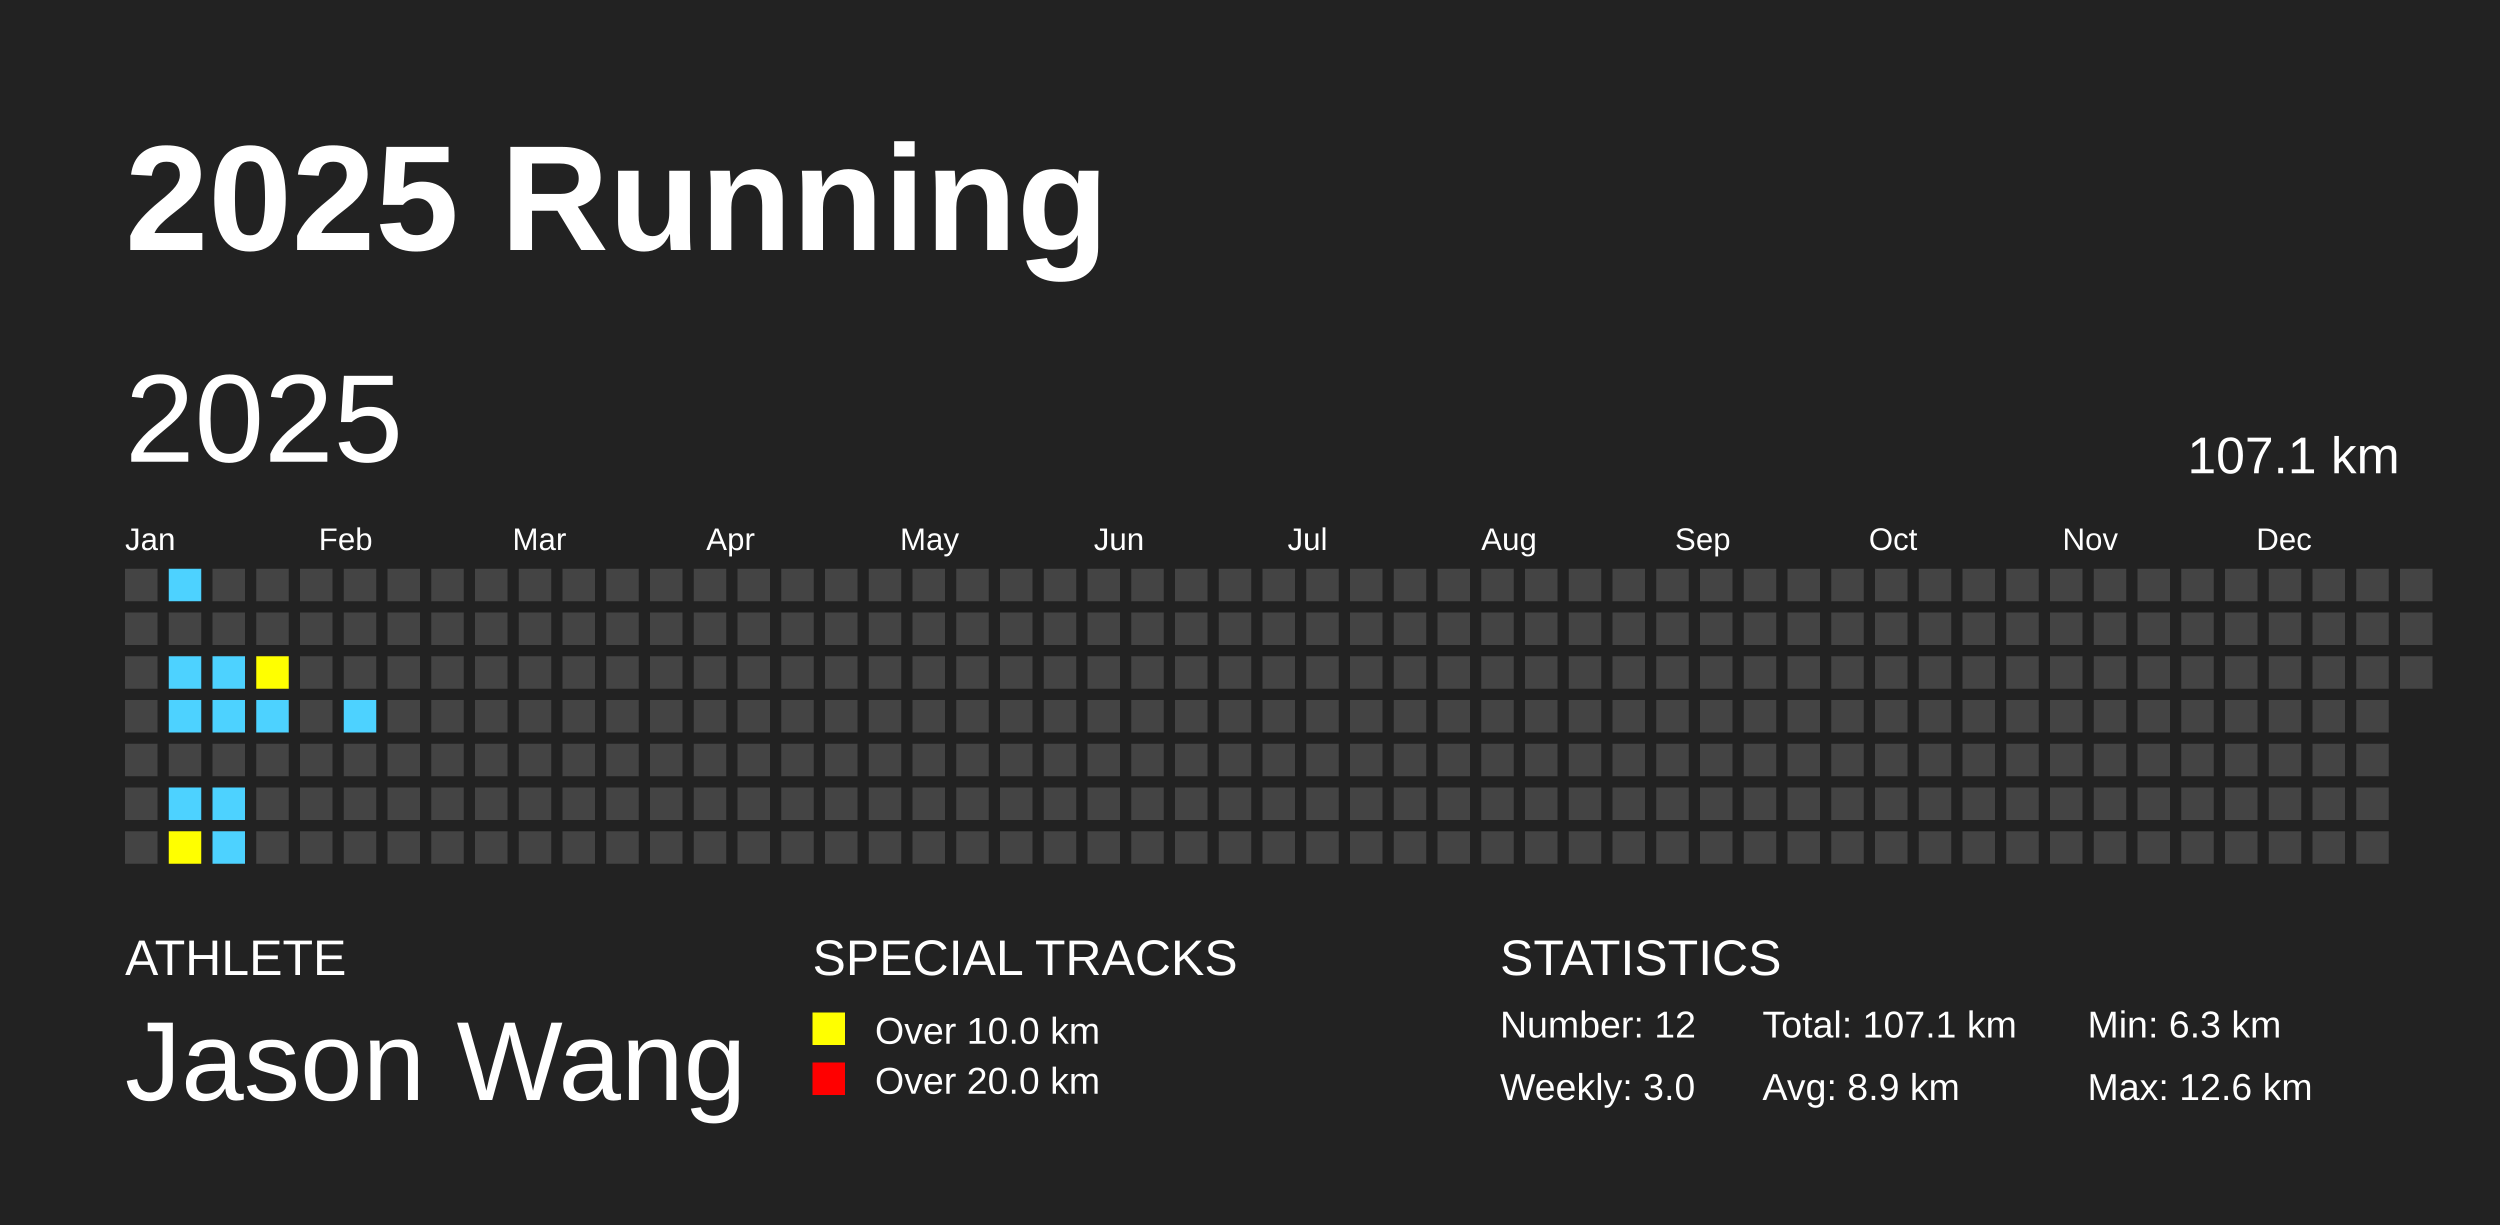
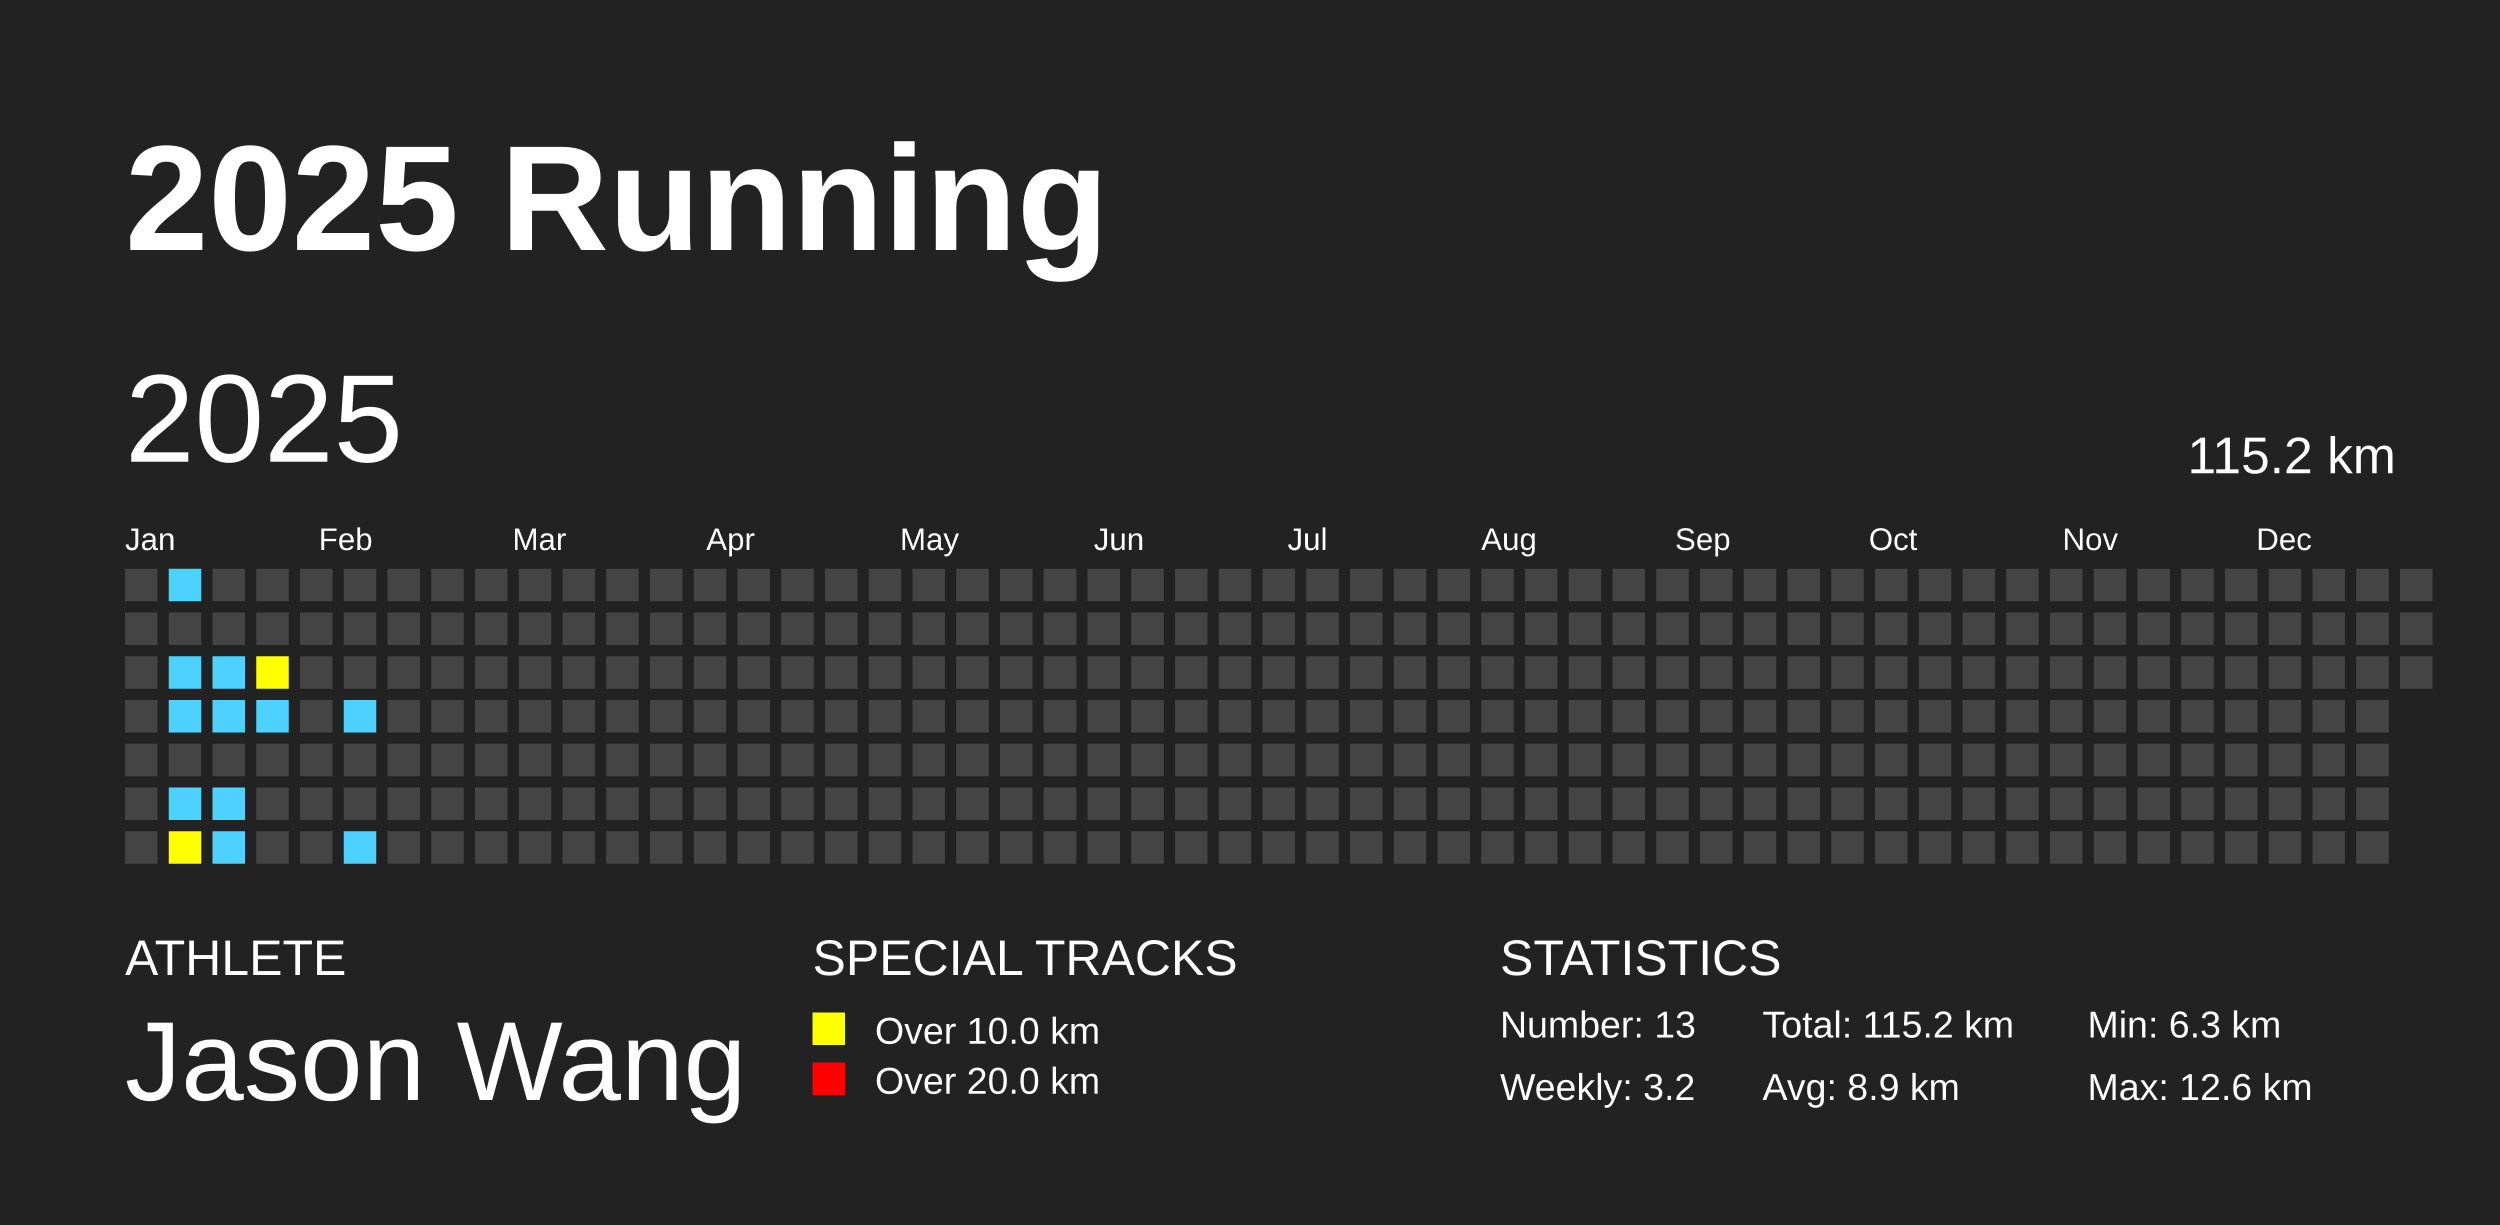
<svg xmlns="http://www.w3.org/2000/svg" baseProfile="full" height="98mm" version="1.1" viewBox="0,0,200,98" width="200mm">
  <defs />
  <rect fill="#222222" height="98" width="200" x="0" y="0" />
  <text fill="#FFFFFF" style="font-size:12px; font-family:Arial; font-weight:bold;" x="10" y="20">2025 Running</text>
  <text fill="#FFFFFF" style="font-size:4px; font-family:Arial" x="10" y="78">ATHLETE</text>
  <text fill="#FFFFFF" style="font-size:9px; font-family:Arial" x="10" y="88">Jason Wang</text>
  <text fill="#FFFFFF" style="font-size:4px; font-family:Arial" x="65" y="78">SPECIAL TRACKS</text>
  <rect fill="yellow" height="2.6" width="2.6" x="65" y="81" />
  <text fill="#FFFFFF" style="font-size:3px; font-family:Arial" x="70" y="83.5">Over 10.0 km</text>
  <rect fill="red" height="2.6" width="2.6" x="65" y="85" />
  <text fill="#FFFFFF" style="font-size:3px; font-family:Arial" x="70" y="87.5">Over 20.0 km</text>
  <text fill="#FFFFFF" style="font-size:4px; font-family:Arial" x="120" y="78">STATISTICS</text>
-   <text fill="#FFFFFF" style="font-size:3px; font-family:Arial" x="120" y="83">Number: 12</text>
-   <text fill="#FFFFFF" style="font-size:3px; font-family:Arial" x="120" y="88">Weekly: 3.0</text>
-   <text fill="#FFFFFF" style="font-size:3px; font-family:Arial" x="141" y="83">Total: 107.1 km</text>
+   <text fill="#FFFFFF" style="font-size:3px; font-family:Arial" x="120" y="83">Number: 13</text>
+   <text fill="#FFFFFF" style="font-size:3px; font-family:Arial" x="120" y="88">Weekly: 3.2</text>
+   <text fill="#FFFFFF" style="font-size:3px; font-family:Arial" x="141" y="83">Total: 115.2 km</text>
  <text fill="#FFFFFF" style="font-size:3px; font-family:Arial" x="141" y="88">Avg: 8.9 km</text>
  <text fill="#FFFFFF" style="font-size:3px; font-family:Arial" x="167" y="83">Min: 6.3 km</text>
  <text fill="#FFFFFF" style="font-size:3px; font-family:Arial" x="167" y="88">Max: 12.6 km</text>
  <text dominant-baseline="hanging" fill="#FFFFFF" style="font-size:10.0px; font-family:Arial;" x="10" y="30">2025</text>
-   <text dominant-baseline="hanging" fill="#FFFFFF" style="font-size:4.125px; font-family:Arial;" x="175" y="35">107.1 km</text>
+   <text dominant-baseline="hanging" fill="#FFFFFF" style="font-size:4.125px; font-family:Arial;" x="175" y="35">115.2 km</text>
  <text fill="#FFFFFF" style="font-size:2.5px; font-family:Arial" x="10.0" y="44">Jan</text>
  <text fill="#FFFFFF" style="font-size:2.5px; font-family:Arial" x="25.5" y="44">Feb</text>
  <text fill="#FFFFFF" style="font-size:2.5px; font-family:Arial" x="41.0" y="44">Mar</text>
  <text fill="#FFFFFF" style="font-size:2.5px; font-family:Arial" x="56.5" y="44">Apr</text>
  <text fill="#FFFFFF" style="font-size:2.5px; font-family:Arial" x="72.0" y="44">May</text>
  <text fill="#FFFFFF" style="font-size:2.5px; font-family:Arial" x="87.5" y="44">Jun</text>
  <text fill="#FFFFFF" style="font-size:2.5px; font-family:Arial" x="103.0" y="44">Jul</text>
  <text fill="#FFFFFF" style="font-size:2.5px; font-family:Arial" x="118.5" y="44">Aug</text>
  <text fill="#FFFFFF" style="font-size:2.5px; font-family:Arial" x="134.0" y="44">Sep</text>
  <text fill="#FFFFFF" style="font-size:2.5px; font-family:Arial" x="149.5" y="44">Oct</text>
  <text fill="#FFFFFF" style="font-size:2.5px; font-family:Arial" x="165.0" y="44">Nov</text>
  <text fill="#FFFFFF" style="font-size:2.5px; font-family:Arial" x="180.5" y="44">Dec</text>
  <rect fill="#444444" height="2.6" width="2.6" x="10.0" y="45.5" />
  <rect fill="#444444" height="2.6" width="2.6" x="10.0" y="49.0" />
  <rect fill="#444444" height="2.6" width="2.6" x="10.0" y="52.5" />
  <rect fill="#444444" height="2.6" width="2.6" x="10.0" y="56.0" />
  <rect fill="#444444" height="2.6" width="2.6" x="10.0" y="59.5" />
  <rect fill="#444444" height="2.6" width="2.6" x="10.0" y="63.0" />
  <rect fill="#444444" height="2.6" width="2.6" x="10.0" y="66.5" />
  <rect fill="#4DD2FF" height="2.6" width="2.6" x="13.5" y="45.5" />
  <rect fill="#444444" height="2.6" width="2.6" x="13.5" y="49.0" />
  <rect fill="#4DD2FF" height="2.6" width="2.6" x="13.5" y="52.5" />
  <rect fill="#4DD2FF" height="2.6" width="2.6" x="13.5" y="56.0" />
  <rect fill="#444444" height="2.6" width="2.6" x="13.5" y="59.5" />
  <rect fill="#4DD2FF" height="2.6" width="2.6" x="13.5" y="63.0" />
  <rect fill="yellow" height="2.6" width="2.6" x="13.5" y="66.5" />
  <rect fill="#444444" height="2.6" width="2.6" x="17.0" y="45.5" />
  <rect fill="#444444" height="2.6" width="2.6" x="17.0" y="49.0" />
  <rect fill="#4DD2FF" height="2.6" width="2.6" x="17.0" y="52.5" />
  <rect fill="#4DD2FF" height="2.6" width="2.6" x="17.0" y="56.0" />
  <rect fill="#444444" height="2.6" width="2.6" x="17.0" y="59.5" />
  <rect fill="#4DD2FF" height="2.6" width="2.6" x="17.0" y="63.0" />
  <rect fill="#4DD2FF" height="2.6" width="2.6" x="17.0" y="66.5" />
  <rect fill="#444444" height="2.6" width="2.6" x="20.5" y="45.5" />
  <rect fill="#444444" height="2.6" width="2.6" x="20.5" y="49.0" />
  <rect fill="yellow" height="2.6" width="2.6" x="20.5" y="52.5" />
  <rect fill="#4DD2FF" height="2.6" width="2.6" x="20.5" y="56.0" />
  <rect fill="#444444" height="2.6" width="2.6" x="20.5" y="59.5" />
  <rect fill="#444444" height="2.6" width="2.6" x="20.5" y="63.0" />
  <rect fill="#444444" height="2.6" width="2.6" x="20.5" y="66.5" />
  <rect fill="#444444" height="2.6" width="2.6" x="24.0" y="45.5" />
  <rect fill="#444444" height="2.6" width="2.6" x="24.0" y="49.0" />
  <rect fill="#444444" height="2.6" width="2.6" x="24.0" y="52.5" />
  <rect fill="#444444" height="2.6" width="2.6" x="24.0" y="56.0" />
  <rect fill="#444444" height="2.6" width="2.6" x="24.0" y="59.5" />
  <rect fill="#444444" height="2.6" width="2.6" x="24.0" y="63.0" />
  <rect fill="#444444" height="2.6" width="2.6" x="24.0" y="66.5" />
  <rect fill="#444444" height="2.6" width="2.6" x="27.5" y="45.5" />
  <rect fill="#444444" height="2.6" width="2.6" x="27.5" y="49.0" />
  <rect fill="#444444" height="2.6" width="2.6" x="27.5" y="52.5" />
  <rect fill="#4DD2FF" height="2.6" width="2.6" x="27.5" y="56.0" />
  <rect fill="#444444" height="2.6" width="2.6" x="27.5" y="59.5" />
  <rect fill="#444444" height="2.6" width="2.6" x="27.5" y="63.0" />
-   <rect fill="#444444" height="2.6" width="2.6" x="27.5" y="66.5" />
+   <rect fill="#4DD2FF" height="2.6" width="2.6" x="27.5" y="66.5" />
  <rect fill="#444444" height="2.6" width="2.6" x="31.0" y="45.5" />
  <rect fill="#444444" height="2.6" width="2.6" x="31.0" y="49.0" />
  <rect fill="#444444" height="2.6" width="2.6" x="31.0" y="52.5" />
  <rect fill="#444444" height="2.6" width="2.6" x="31.0" y="56.0" />
  <rect fill="#444444" height="2.6" width="2.6" x="31.0" y="59.5" />
  <rect fill="#444444" height="2.6" width="2.6" x="31.0" y="63.0" />
  <rect fill="#444444" height="2.6" width="2.6" x="31.0" y="66.5" />
  <rect fill="#444444" height="2.6" width="2.6" x="34.5" y="45.5" />
  <rect fill="#444444" height="2.6" width="2.6" x="34.5" y="49.0" />
  <rect fill="#444444" height="2.6" width="2.6" x="34.5" y="52.5" />
  <rect fill="#444444" height="2.6" width="2.6" x="34.5" y="56.0" />
  <rect fill="#444444" height="2.6" width="2.6" x="34.5" y="59.5" />
  <rect fill="#444444" height="2.6" width="2.6" x="34.5" y="63.0" />
  <rect fill="#444444" height="2.6" width="2.6" x="34.5" y="66.5" />
  <rect fill="#444444" height="2.6" width="2.6" x="38.0" y="45.5" />
  <rect fill="#444444" height="2.6" width="2.6" x="38.0" y="49.0" />
  <rect fill="#444444" height="2.6" width="2.6" x="38.0" y="52.5" />
  <rect fill="#444444" height="2.6" width="2.6" x="38.0" y="56.0" />
  <rect fill="#444444" height="2.6" width="2.6" x="38.0" y="59.5" />
  <rect fill="#444444" height="2.6" width="2.6" x="38.0" y="63.0" />
  <rect fill="#444444" height="2.6" width="2.6" x="38.0" y="66.5" />
  <rect fill="#444444" height="2.6" width="2.6" x="41.5" y="45.5" />
  <rect fill="#444444" height="2.6" width="2.6" x="41.5" y="49.0" />
  <rect fill="#444444" height="2.6" width="2.6" x="41.5" y="52.5" />
  <rect fill="#444444" height="2.6" width="2.6" x="41.5" y="56.0" />
  <rect fill="#444444" height="2.6" width="2.6" x="41.5" y="59.5" />
  <rect fill="#444444" height="2.6" width="2.6" x="41.5" y="63.0" />
  <rect fill="#444444" height="2.6" width="2.6" x="41.5" y="66.5" />
  <rect fill="#444444" height="2.6" width="2.6" x="45.0" y="45.5" />
  <rect fill="#444444" height="2.6" width="2.6" x="45.0" y="49.0" />
  <rect fill="#444444" height="2.6" width="2.6" x="45.0" y="52.5" />
  <rect fill="#444444" height="2.6" width="2.6" x="45.0" y="56.0" />
  <rect fill="#444444" height="2.6" width="2.6" x="45.0" y="59.5" />
  <rect fill="#444444" height="2.6" width="2.6" x="45.0" y="63.0" />
  <rect fill="#444444" height="2.6" width="2.6" x="45.0" y="66.5" />
  <rect fill="#444444" height="2.6" width="2.6" x="48.5" y="45.5" />
  <rect fill="#444444" height="2.6" width="2.6" x="48.5" y="49.0" />
  <rect fill="#444444" height="2.6" width="2.6" x="48.5" y="52.5" />
  <rect fill="#444444" height="2.6" width="2.6" x="48.5" y="56.0" />
  <rect fill="#444444" height="2.6" width="2.6" x="48.5" y="59.5" />
  <rect fill="#444444" height="2.6" width="2.6" x="48.5" y="63.0" />
  <rect fill="#444444" height="2.6" width="2.6" x="48.5" y="66.5" />
  <rect fill="#444444" height="2.6" width="2.6" x="52.0" y="45.5" />
  <rect fill="#444444" height="2.6" width="2.6" x="52.0" y="49.0" />
  <rect fill="#444444" height="2.6" width="2.6" x="52.0" y="52.5" />
  <rect fill="#444444" height="2.6" width="2.6" x="52.0" y="56.0" />
  <rect fill="#444444" height="2.6" width="2.6" x="52.0" y="59.5" />
  <rect fill="#444444" height="2.6" width="2.6" x="52.0" y="63.0" />
  <rect fill="#444444" height="2.6" width="2.6" x="52.0" y="66.5" />
  <rect fill="#444444" height="2.6" width="2.6" x="55.5" y="45.5" />
  <rect fill="#444444" height="2.6" width="2.6" x="55.5" y="49.0" />
  <rect fill="#444444" height="2.6" width="2.6" x="55.5" y="52.5" />
  <rect fill="#444444" height="2.6" width="2.6" x="55.5" y="56.0" />
  <rect fill="#444444" height="2.6" width="2.6" x="55.5" y="59.5" />
  <rect fill="#444444" height="2.6" width="2.6" x="55.5" y="63.0" />
  <rect fill="#444444" height="2.6" width="2.6" x="55.5" y="66.5" />
  <rect fill="#444444" height="2.6" width="2.6" x="59.0" y="45.5" />
  <rect fill="#444444" height="2.6" width="2.6" x="59.0" y="49.0" />
  <rect fill="#444444" height="2.6" width="2.6" x="59.0" y="52.5" />
  <rect fill="#444444" height="2.6" width="2.6" x="59.0" y="56.0" />
  <rect fill="#444444" height="2.6" width="2.6" x="59.0" y="59.5" />
  <rect fill="#444444" height="2.6" width="2.6" x="59.0" y="63.0" />
  <rect fill="#444444" height="2.6" width="2.6" x="59.0" y="66.5" />
  <rect fill="#444444" height="2.6" width="2.6" x="62.5" y="45.5" />
  <rect fill="#444444" height="2.6" width="2.6" x="62.5" y="49.0" />
  <rect fill="#444444" height="2.6" width="2.6" x="62.5" y="52.5" />
  <rect fill="#444444" height="2.6" width="2.6" x="62.5" y="56.0" />
  <rect fill="#444444" height="2.6" width="2.6" x="62.5" y="59.5" />
  <rect fill="#444444" height="2.6" width="2.6" x="62.5" y="63.0" />
  <rect fill="#444444" height="2.6" width="2.6" x="62.5" y="66.5" />
  <rect fill="#444444" height="2.6" width="2.6" x="66.0" y="45.5" />
  <rect fill="#444444" height="2.6" width="2.6" x="66.0" y="49.0" />
  <rect fill="#444444" height="2.6" width="2.6" x="66.0" y="52.5" />
  <rect fill="#444444" height="2.6" width="2.6" x="66.0" y="56.0" />
  <rect fill="#444444" height="2.6" width="2.6" x="66.0" y="59.5" />
  <rect fill="#444444" height="2.6" width="2.6" x="66.0" y="63.0" />
  <rect fill="#444444" height="2.6" width="2.6" x="66.0" y="66.5" />
  <rect fill="#444444" height="2.6" width="2.6" x="69.5" y="45.5" />
  <rect fill="#444444" height="2.6" width="2.6" x="69.5" y="49.0" />
  <rect fill="#444444" height="2.6" width="2.6" x="69.5" y="52.5" />
  <rect fill="#444444" height="2.6" width="2.6" x="69.5" y="56.0" />
  <rect fill="#444444" height="2.6" width="2.6" x="69.5" y="59.5" />
  <rect fill="#444444" height="2.6" width="2.6" x="69.5" y="63.0" />
  <rect fill="#444444" height="2.6" width="2.6" x="69.5" y="66.5" />
  <rect fill="#444444" height="2.6" width="2.6" x="73.0" y="45.5" />
  <rect fill="#444444" height="2.6" width="2.6" x="73.0" y="49.0" />
  <rect fill="#444444" height="2.6" width="2.6" x="73.0" y="52.5" />
  <rect fill="#444444" height="2.6" width="2.6" x="73.0" y="56.0" />
  <rect fill="#444444" height="2.6" width="2.6" x="73.0" y="59.5" />
  <rect fill="#444444" height="2.6" width="2.6" x="73.0" y="63.0" />
  <rect fill="#444444" height="2.6" width="2.6" x="73.0" y="66.5" />
  <rect fill="#444444" height="2.6" width="2.6" x="76.5" y="45.5" />
  <rect fill="#444444" height="2.6" width="2.6" x="76.5" y="49.0" />
  <rect fill="#444444" height="2.6" width="2.6" x="76.5" y="52.5" />
  <rect fill="#444444" height="2.6" width="2.6" x="76.5" y="56.0" />
  <rect fill="#444444" height="2.6" width="2.6" x="76.5" y="59.5" />
  <rect fill="#444444" height="2.6" width="2.6" x="76.5" y="63.0" />
  <rect fill="#444444" height="2.6" width="2.6" x="76.5" y="66.5" />
  <rect fill="#444444" height="2.6" width="2.6" x="80.0" y="45.5" />
  <rect fill="#444444" height="2.6" width="2.6" x="80.0" y="49.0" />
  <rect fill="#444444" height="2.6" width="2.6" x="80.0" y="52.5" />
  <rect fill="#444444" height="2.6" width="2.6" x="80.0" y="56.0" />
  <rect fill="#444444" height="2.6" width="2.6" x="80.0" y="59.5" />
  <rect fill="#444444" height="2.6" width="2.6" x="80.0" y="63.0" />
  <rect fill="#444444" height="2.6" width="2.6" x="80.0" y="66.5" />
  <rect fill="#444444" height="2.6" width="2.6" x="83.5" y="45.5" />
  <rect fill="#444444" height="2.6" width="2.6" x="83.5" y="49.0" />
  <rect fill="#444444" height="2.6" width="2.6" x="83.5" y="52.5" />
  <rect fill="#444444" height="2.6" width="2.6" x="83.5" y="56.0" />
  <rect fill="#444444" height="2.6" width="2.6" x="83.5" y="59.5" />
  <rect fill="#444444" height="2.6" width="2.6" x="83.5" y="63.0" />
  <rect fill="#444444" height="2.6" width="2.6" x="83.5" y="66.5" />
  <rect fill="#444444" height="2.6" width="2.6" x="87.0" y="45.5" />
  <rect fill="#444444" height="2.6" width="2.6" x="87.0" y="49.0" />
  <rect fill="#444444" height="2.6" width="2.6" x="87.0" y="52.5" />
  <rect fill="#444444" height="2.6" width="2.6" x="87.0" y="56.0" />
  <rect fill="#444444" height="2.6" width="2.6" x="87.0" y="59.5" />
  <rect fill="#444444" height="2.6" width="2.6" x="87.0" y="63.0" />
  <rect fill="#444444" height="2.6" width="2.6" x="87.0" y="66.5" />
  <rect fill="#444444" height="2.6" width="2.6" x="90.5" y="45.5" />
  <rect fill="#444444" height="2.6" width="2.6" x="90.5" y="49.0" />
  <rect fill="#444444" height="2.6" width="2.6" x="90.5" y="52.5" />
  <rect fill="#444444" height="2.6" width="2.6" x="90.5" y="56.0" />
  <rect fill="#444444" height="2.6" width="2.6" x="90.5" y="59.5" />
  <rect fill="#444444" height="2.6" width="2.6" x="90.5" y="63.0" />
  <rect fill="#444444" height="2.6" width="2.6" x="90.5" y="66.5" />
  <rect fill="#444444" height="2.6" width="2.6" x="94.0" y="45.5" />
  <rect fill="#444444" height="2.6" width="2.6" x="94.0" y="49.0" />
  <rect fill="#444444" height="2.6" width="2.6" x="94.0" y="52.5" />
  <rect fill="#444444" height="2.6" width="2.6" x="94.0" y="56.0" />
  <rect fill="#444444" height="2.6" width="2.6" x="94.0" y="59.5" />
  <rect fill="#444444" height="2.6" width="2.6" x="94.0" y="63.0" />
  <rect fill="#444444" height="2.6" width="2.6" x="94.0" y="66.5" />
  <rect fill="#444444" height="2.6" width="2.6" x="97.5" y="45.5" />
  <rect fill="#444444" height="2.6" width="2.6" x="97.5" y="49.0" />
  <rect fill="#444444" height="2.6" width="2.6" x="97.5" y="52.5" />
  <rect fill="#444444" height="2.6" width="2.6" x="97.5" y="56.0" />
  <rect fill="#444444" height="2.6" width="2.6" x="97.5" y="59.5" />
  <rect fill="#444444" height="2.6" width="2.6" x="97.5" y="63.0" />
  <rect fill="#444444" height="2.6" width="2.6" x="97.5" y="66.5" />
  <rect fill="#444444" height="2.6" width="2.6" x="101.0" y="45.5" />
  <rect fill="#444444" height="2.6" width="2.6" x="101.0" y="49.0" />
  <rect fill="#444444" height="2.6" width="2.6" x="101.0" y="52.5" />
  <rect fill="#444444" height="2.6" width="2.6" x="101.0" y="56.0" />
  <rect fill="#444444" height="2.6" width="2.6" x="101.0" y="59.5" />
  <rect fill="#444444" height="2.6" width="2.6" x="101.0" y="63.0" />
  <rect fill="#444444" height="2.6" width="2.6" x="101.0" y="66.5" />
  <rect fill="#444444" height="2.6" width="2.6" x="104.5" y="45.5" />
  <rect fill="#444444" height="2.6" width="2.6" x="104.5" y="49.0" />
  <rect fill="#444444" height="2.6" width="2.6" x="104.5" y="52.5" />
  <rect fill="#444444" height="2.6" width="2.6" x="104.5" y="56.0" />
  <rect fill="#444444" height="2.6" width="2.6" x="104.5" y="59.5" />
  <rect fill="#444444" height="2.6" width="2.6" x="104.5" y="63.0" />
  <rect fill="#444444" height="2.6" width="2.6" x="104.5" y="66.5" />
  <rect fill="#444444" height="2.6" width="2.6" x="108.0" y="45.5" />
  <rect fill="#444444" height="2.6" width="2.6" x="108.0" y="49.0" />
  <rect fill="#444444" height="2.6" width="2.6" x="108.0" y="52.5" />
  <rect fill="#444444" height="2.6" width="2.6" x="108.0" y="56.0" />
  <rect fill="#444444" height="2.6" width="2.6" x="108.0" y="59.5" />
  <rect fill="#444444" height="2.6" width="2.6" x="108.0" y="63.0" />
  <rect fill="#444444" height="2.6" width="2.6" x="108.0" y="66.5" />
  <rect fill="#444444" height="2.6" width="2.6" x="111.5" y="45.5" />
  <rect fill="#444444" height="2.6" width="2.6" x="111.5" y="49.0" />
  <rect fill="#444444" height="2.6" width="2.6" x="111.5" y="52.5" />
  <rect fill="#444444" height="2.6" width="2.6" x="111.5" y="56.0" />
  <rect fill="#444444" height="2.6" width="2.6" x="111.5" y="59.5" />
  <rect fill="#444444" height="2.6" width="2.6" x="111.5" y="63.0" />
  <rect fill="#444444" height="2.6" width="2.6" x="111.5" y="66.5" />
  <rect fill="#444444" height="2.6" width="2.6" x="115.0" y="45.5" />
  <rect fill="#444444" height="2.6" width="2.6" x="115.0" y="49.0" />
  <rect fill="#444444" height="2.6" width="2.6" x="115.0" y="52.5" />
  <rect fill="#444444" height="2.6" width="2.6" x="115.0" y="56.0" />
  <rect fill="#444444" height="2.6" width="2.6" x="115.0" y="59.5" />
  <rect fill="#444444" height="2.6" width="2.6" x="115.0" y="63.0" />
  <rect fill="#444444" height="2.6" width="2.6" x="115.0" y="66.5" />
  <rect fill="#444444" height="2.6" width="2.6" x="118.5" y="45.5" />
  <rect fill="#444444" height="2.6" width="2.6" x="118.5" y="49.0" />
  <rect fill="#444444" height="2.6" width="2.6" x="118.5" y="52.5" />
  <rect fill="#444444" height="2.6" width="2.6" x="118.5" y="56.0" />
  <rect fill="#444444" height="2.6" width="2.6" x="118.5" y="59.5" />
  <rect fill="#444444" height="2.6" width="2.6" x="118.5" y="63.0" />
  <rect fill="#444444" height="2.6" width="2.6" x="118.5" y="66.5" />
  <rect fill="#444444" height="2.6" width="2.6" x="122.0" y="45.5" />
  <rect fill="#444444" height="2.6" width="2.6" x="122.0" y="49.0" />
  <rect fill="#444444" height="2.6" width="2.6" x="122.0" y="52.5" />
  <rect fill="#444444" height="2.6" width="2.6" x="122.0" y="56.0" />
  <rect fill="#444444" height="2.6" width="2.6" x="122.0" y="59.5" />
  <rect fill="#444444" height="2.6" width="2.6" x="122.0" y="63.0" />
  <rect fill="#444444" height="2.6" width="2.6" x="122.0" y="66.5" />
  <rect fill="#444444" height="2.6" width="2.6" x="125.5" y="45.5" />
  <rect fill="#444444" height="2.6" width="2.6" x="125.5" y="49.0" />
  <rect fill="#444444" height="2.6" width="2.6" x="125.5" y="52.5" />
  <rect fill="#444444" height="2.6" width="2.6" x="125.5" y="56.0" />
  <rect fill="#444444" height="2.6" width="2.6" x="125.5" y="59.5" />
  <rect fill="#444444" height="2.6" width="2.6" x="125.5" y="63.0" />
  <rect fill="#444444" height="2.6" width="2.6" x="125.5" y="66.5" />
  <rect fill="#444444" height="2.6" width="2.6" x="129.0" y="45.5" />
  <rect fill="#444444" height="2.6" width="2.6" x="129.0" y="49.0" />
  <rect fill="#444444" height="2.6" width="2.6" x="129.0" y="52.5" />
  <rect fill="#444444" height="2.6" width="2.6" x="129.0" y="56.0" />
  <rect fill="#444444" height="2.6" width="2.6" x="129.0" y="59.5" />
  <rect fill="#444444" height="2.6" width="2.6" x="129.0" y="63.0" />
  <rect fill="#444444" height="2.6" width="2.6" x="129.0" y="66.5" />
  <rect fill="#444444" height="2.6" width="2.6" x="132.5" y="45.5" />
  <rect fill="#444444" height="2.6" width="2.6" x="132.5" y="49.0" />
  <rect fill="#444444" height="2.6" width="2.6" x="132.5" y="52.5" />
  <rect fill="#444444" height="2.6" width="2.6" x="132.5" y="56.0" />
  <rect fill="#444444" height="2.6" width="2.6" x="132.5" y="59.5" />
  <rect fill="#444444" height="2.6" width="2.6" x="132.5" y="63.0" />
  <rect fill="#444444" height="2.6" width="2.6" x="132.5" y="66.5" />
  <rect fill="#444444" height="2.6" width="2.6" x="136.0" y="45.5" />
  <rect fill="#444444" height="2.6" width="2.6" x="136.0" y="49.0" />
  <rect fill="#444444" height="2.6" width="2.6" x="136.0" y="52.5" />
  <rect fill="#444444" height="2.6" width="2.6" x="136.0" y="56.0" />
  <rect fill="#444444" height="2.6" width="2.6" x="136.0" y="59.5" />
  <rect fill="#444444" height="2.6" width="2.6" x="136.0" y="63.0" />
  <rect fill="#444444" height="2.6" width="2.6" x="136.0" y="66.5" />
  <rect fill="#444444" height="2.6" width="2.6" x="139.5" y="45.5" />
  <rect fill="#444444" height="2.6" width="2.6" x="139.5" y="49.0" />
  <rect fill="#444444" height="2.6" width="2.6" x="139.5" y="52.5" />
  <rect fill="#444444" height="2.6" width="2.6" x="139.5" y="56.0" />
  <rect fill="#444444" height="2.6" width="2.6" x="139.5" y="59.5" />
  <rect fill="#444444" height="2.6" width="2.6" x="139.5" y="63.0" />
  <rect fill="#444444" height="2.6" width="2.6" x="139.5" y="66.5" />
  <rect fill="#444444" height="2.6" width="2.6" x="143.0" y="45.5" />
  <rect fill="#444444" height="2.6" width="2.6" x="143.0" y="49.0" />
  <rect fill="#444444" height="2.6" width="2.6" x="143.0" y="52.5" />
  <rect fill="#444444" height="2.6" width="2.6" x="143.0" y="56.0" />
  <rect fill="#444444" height="2.6" width="2.6" x="143.0" y="59.5" />
  <rect fill="#444444" height="2.6" width="2.6" x="143.0" y="63.0" />
  <rect fill="#444444" height="2.6" width="2.6" x="143.0" y="66.5" />
  <rect fill="#444444" height="2.6" width="2.6" x="146.5" y="45.5" />
  <rect fill="#444444" height="2.6" width="2.6" x="146.5" y="49.0" />
  <rect fill="#444444" height="2.6" width="2.6" x="146.5" y="52.5" />
  <rect fill="#444444" height="2.6" width="2.6" x="146.5" y="56.0" />
  <rect fill="#444444" height="2.6" width="2.6" x="146.5" y="59.5" />
  <rect fill="#444444" height="2.6" width="2.6" x="146.5" y="63.0" />
  <rect fill="#444444" height="2.6" width="2.6" x="146.5" y="66.5" />
  <rect fill="#444444" height="2.6" width="2.6" x="150.0" y="45.5" />
  <rect fill="#444444" height="2.6" width="2.6" x="150.0" y="49.0" />
  <rect fill="#444444" height="2.6" width="2.6" x="150.0" y="52.5" />
  <rect fill="#444444" height="2.6" width="2.6" x="150.0" y="56.0" />
  <rect fill="#444444" height="2.6" width="2.6" x="150.0" y="59.5" />
  <rect fill="#444444" height="2.6" width="2.6" x="150.0" y="63.0" />
  <rect fill="#444444" height="2.6" width="2.6" x="150.0" y="66.5" />
  <rect fill="#444444" height="2.6" width="2.6" x="153.5" y="45.5" />
  <rect fill="#444444" height="2.6" width="2.6" x="153.5" y="49.0" />
  <rect fill="#444444" height="2.6" width="2.6" x="153.5" y="52.5" />
  <rect fill="#444444" height="2.6" width="2.6" x="153.5" y="56.0" />
  <rect fill="#444444" height="2.6" width="2.6" x="153.5" y="59.5" />
  <rect fill="#444444" height="2.6" width="2.6" x="153.5" y="63.0" />
  <rect fill="#444444" height="2.6" width="2.6" x="153.5" y="66.5" />
  <rect fill="#444444" height="2.6" width="2.6" x="157.0" y="45.5" />
  <rect fill="#444444" height="2.6" width="2.6" x="157.0" y="49.0" />
  <rect fill="#444444" height="2.6" width="2.6" x="157.0" y="52.5" />
  <rect fill="#444444" height="2.6" width="2.6" x="157.0" y="56.0" />
  <rect fill="#444444" height="2.6" width="2.6" x="157.0" y="59.5" />
  <rect fill="#444444" height="2.6" width="2.6" x="157.0" y="63.0" />
  <rect fill="#444444" height="2.6" width="2.6" x="157.0" y="66.5" />
  <rect fill="#444444" height="2.6" width="2.6" x="160.5" y="45.5" />
  <rect fill="#444444" height="2.6" width="2.6" x="160.5" y="49.0" />
  <rect fill="#444444" height="2.6" width="2.6" x="160.5" y="52.5" />
  <rect fill="#444444" height="2.6" width="2.6" x="160.5" y="56.0" />
  <rect fill="#444444" height="2.6" width="2.6" x="160.5" y="59.5" />
  <rect fill="#444444" height="2.6" width="2.6" x="160.5" y="63.0" />
  <rect fill="#444444" height="2.6" width="2.6" x="160.5" y="66.5" />
  <rect fill="#444444" height="2.6" width="2.6" x="164.0" y="45.5" />
  <rect fill="#444444" height="2.6" width="2.6" x="164.0" y="49.0" />
  <rect fill="#444444" height="2.6" width="2.6" x="164.0" y="52.5" />
  <rect fill="#444444" height="2.6" width="2.6" x="164.0" y="56.0" />
  <rect fill="#444444" height="2.6" width="2.6" x="164.0" y="59.5" />
  <rect fill="#444444" height="2.6" width="2.6" x="164.0" y="63.0" />
  <rect fill="#444444" height="2.6" width="2.6" x="164.0" y="66.5" />
  <rect fill="#444444" height="2.6" width="2.6" x="167.5" y="45.5" />
  <rect fill="#444444" height="2.6" width="2.6" x="167.5" y="49.0" />
  <rect fill="#444444" height="2.6" width="2.6" x="167.5" y="52.5" />
  <rect fill="#444444" height="2.6" width="2.6" x="167.5" y="56.0" />
  <rect fill="#444444" height="2.6" width="2.6" x="167.5" y="59.5" />
  <rect fill="#444444" height="2.6" width="2.6" x="167.5" y="63.0" />
  <rect fill="#444444" height="2.6" width="2.6" x="167.5" y="66.5" />
  <rect fill="#444444" height="2.6" width="2.6" x="171.0" y="45.5" />
  <rect fill="#444444" height="2.6" width="2.6" x="171.0" y="49.0" />
  <rect fill="#444444" height="2.6" width="2.6" x="171.0" y="52.5" />
  <rect fill="#444444" height="2.6" width="2.6" x="171.0" y="56.0" />
  <rect fill="#444444" height="2.6" width="2.6" x="171.0" y="59.5" />
  <rect fill="#444444" height="2.6" width="2.6" x="171.0" y="63.0" />
  <rect fill="#444444" height="2.6" width="2.6" x="171.0" y="66.5" />
  <rect fill="#444444" height="2.6" width="2.6" x="174.5" y="45.5" />
  <rect fill="#444444" height="2.6" width="2.6" x="174.5" y="49.0" />
  <rect fill="#444444" height="2.6" width="2.6" x="174.5" y="52.5" />
  <rect fill="#444444" height="2.6" width="2.6" x="174.5" y="56.0" />
  <rect fill="#444444" height="2.6" width="2.6" x="174.5" y="59.5" />
  <rect fill="#444444" height="2.6" width="2.6" x="174.5" y="63.0" />
  <rect fill="#444444" height="2.6" width="2.6" x="174.5" y="66.5" />
  <rect fill="#444444" height="2.6" width="2.6" x="178.0" y="45.5" />
  <rect fill="#444444" height="2.6" width="2.6" x="178.0" y="49.0" />
  <rect fill="#444444" height="2.6" width="2.6" x="178.0" y="52.5" />
  <rect fill="#444444" height="2.6" width="2.6" x="178.0" y="56.0" />
  <rect fill="#444444" height="2.6" width="2.6" x="178.0" y="59.5" />
  <rect fill="#444444" height="2.6" width="2.6" x="178.0" y="63.0" />
  <rect fill="#444444" height="2.6" width="2.6" x="178.0" y="66.5" />
  <rect fill="#444444" height="2.6" width="2.6" x="181.5" y="45.5" />
  <rect fill="#444444" height="2.6" width="2.6" x="181.5" y="49.0" />
  <rect fill="#444444" height="2.6" width="2.6" x="181.5" y="52.5" />
  <rect fill="#444444" height="2.6" width="2.6" x="181.5" y="56.0" />
  <rect fill="#444444" height="2.6" width="2.6" x="181.5" y="59.5" />
  <rect fill="#444444" height="2.6" width="2.6" x="181.5" y="63.0" />
  <rect fill="#444444" height="2.6" width="2.6" x="181.5" y="66.5" />
  <rect fill="#444444" height="2.6" width="2.6" x="185.0" y="45.5" />
  <rect fill="#444444" height="2.6" width="2.6" x="185.0" y="49.0" />
  <rect fill="#444444" height="2.6" width="2.6" x="185.0" y="52.5" />
  <rect fill="#444444" height="2.6" width="2.6" x="185.0" y="56.0" />
  <rect fill="#444444" height="2.6" width="2.6" x="185.0" y="59.5" />
  <rect fill="#444444" height="2.6" width="2.6" x="185.0" y="63.0" />
  <rect fill="#444444" height="2.6" width="2.6" x="185.0" y="66.5" />
  <rect fill="#444444" height="2.6" width="2.6" x="188.5" y="45.5" />
  <rect fill="#444444" height="2.6" width="2.6" x="188.5" y="49.0" />
  <rect fill="#444444" height="2.6" width="2.6" x="188.5" y="52.5" />
  <rect fill="#444444" height="2.6" width="2.6" x="188.5" y="56.0" />
  <rect fill="#444444" height="2.6" width="2.6" x="188.5" y="59.5" />
  <rect fill="#444444" height="2.6" width="2.6" x="188.5" y="63.0" />
  <rect fill="#444444" height="2.6" width="2.6" x="188.5" y="66.5" />
  <rect fill="#444444" height="2.6" width="2.6" x="192.0" y="45.5" />
  <rect fill="#444444" height="2.6" width="2.6" x="192.0" y="49.0" />
  <rect fill="#444444" height="2.6" width="2.6" x="192.0" y="52.5" />
</svg>
